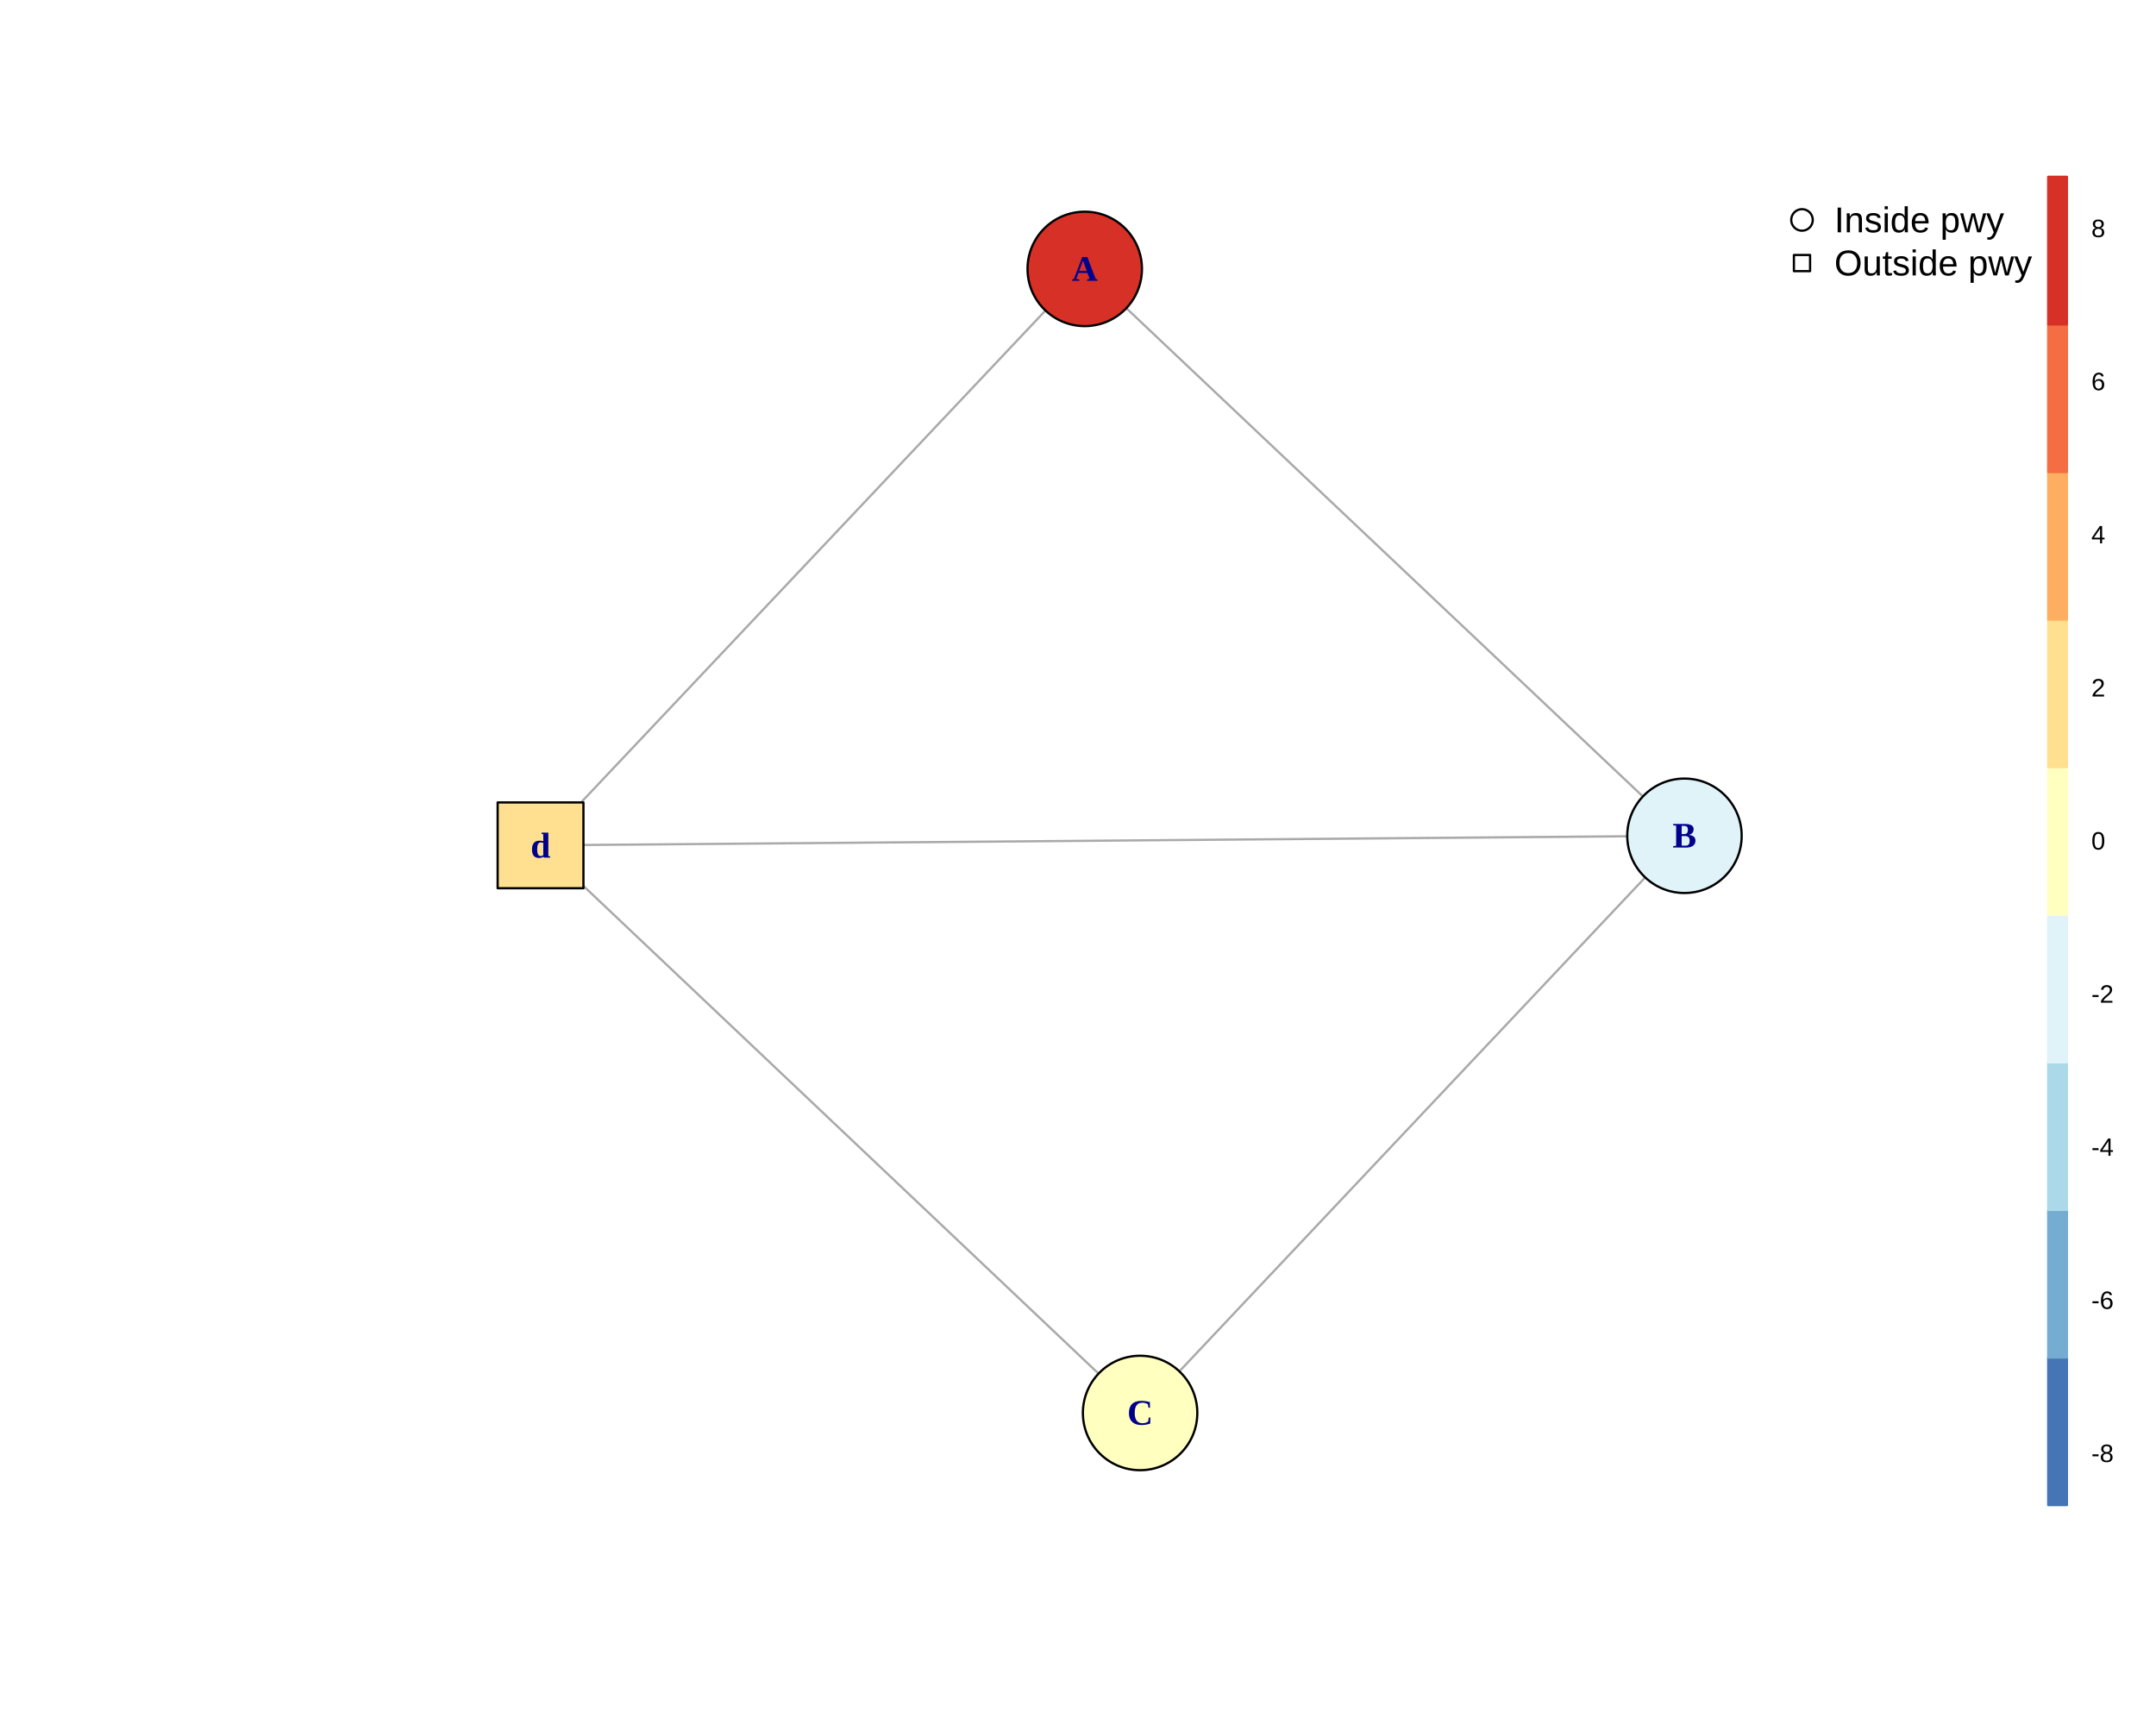
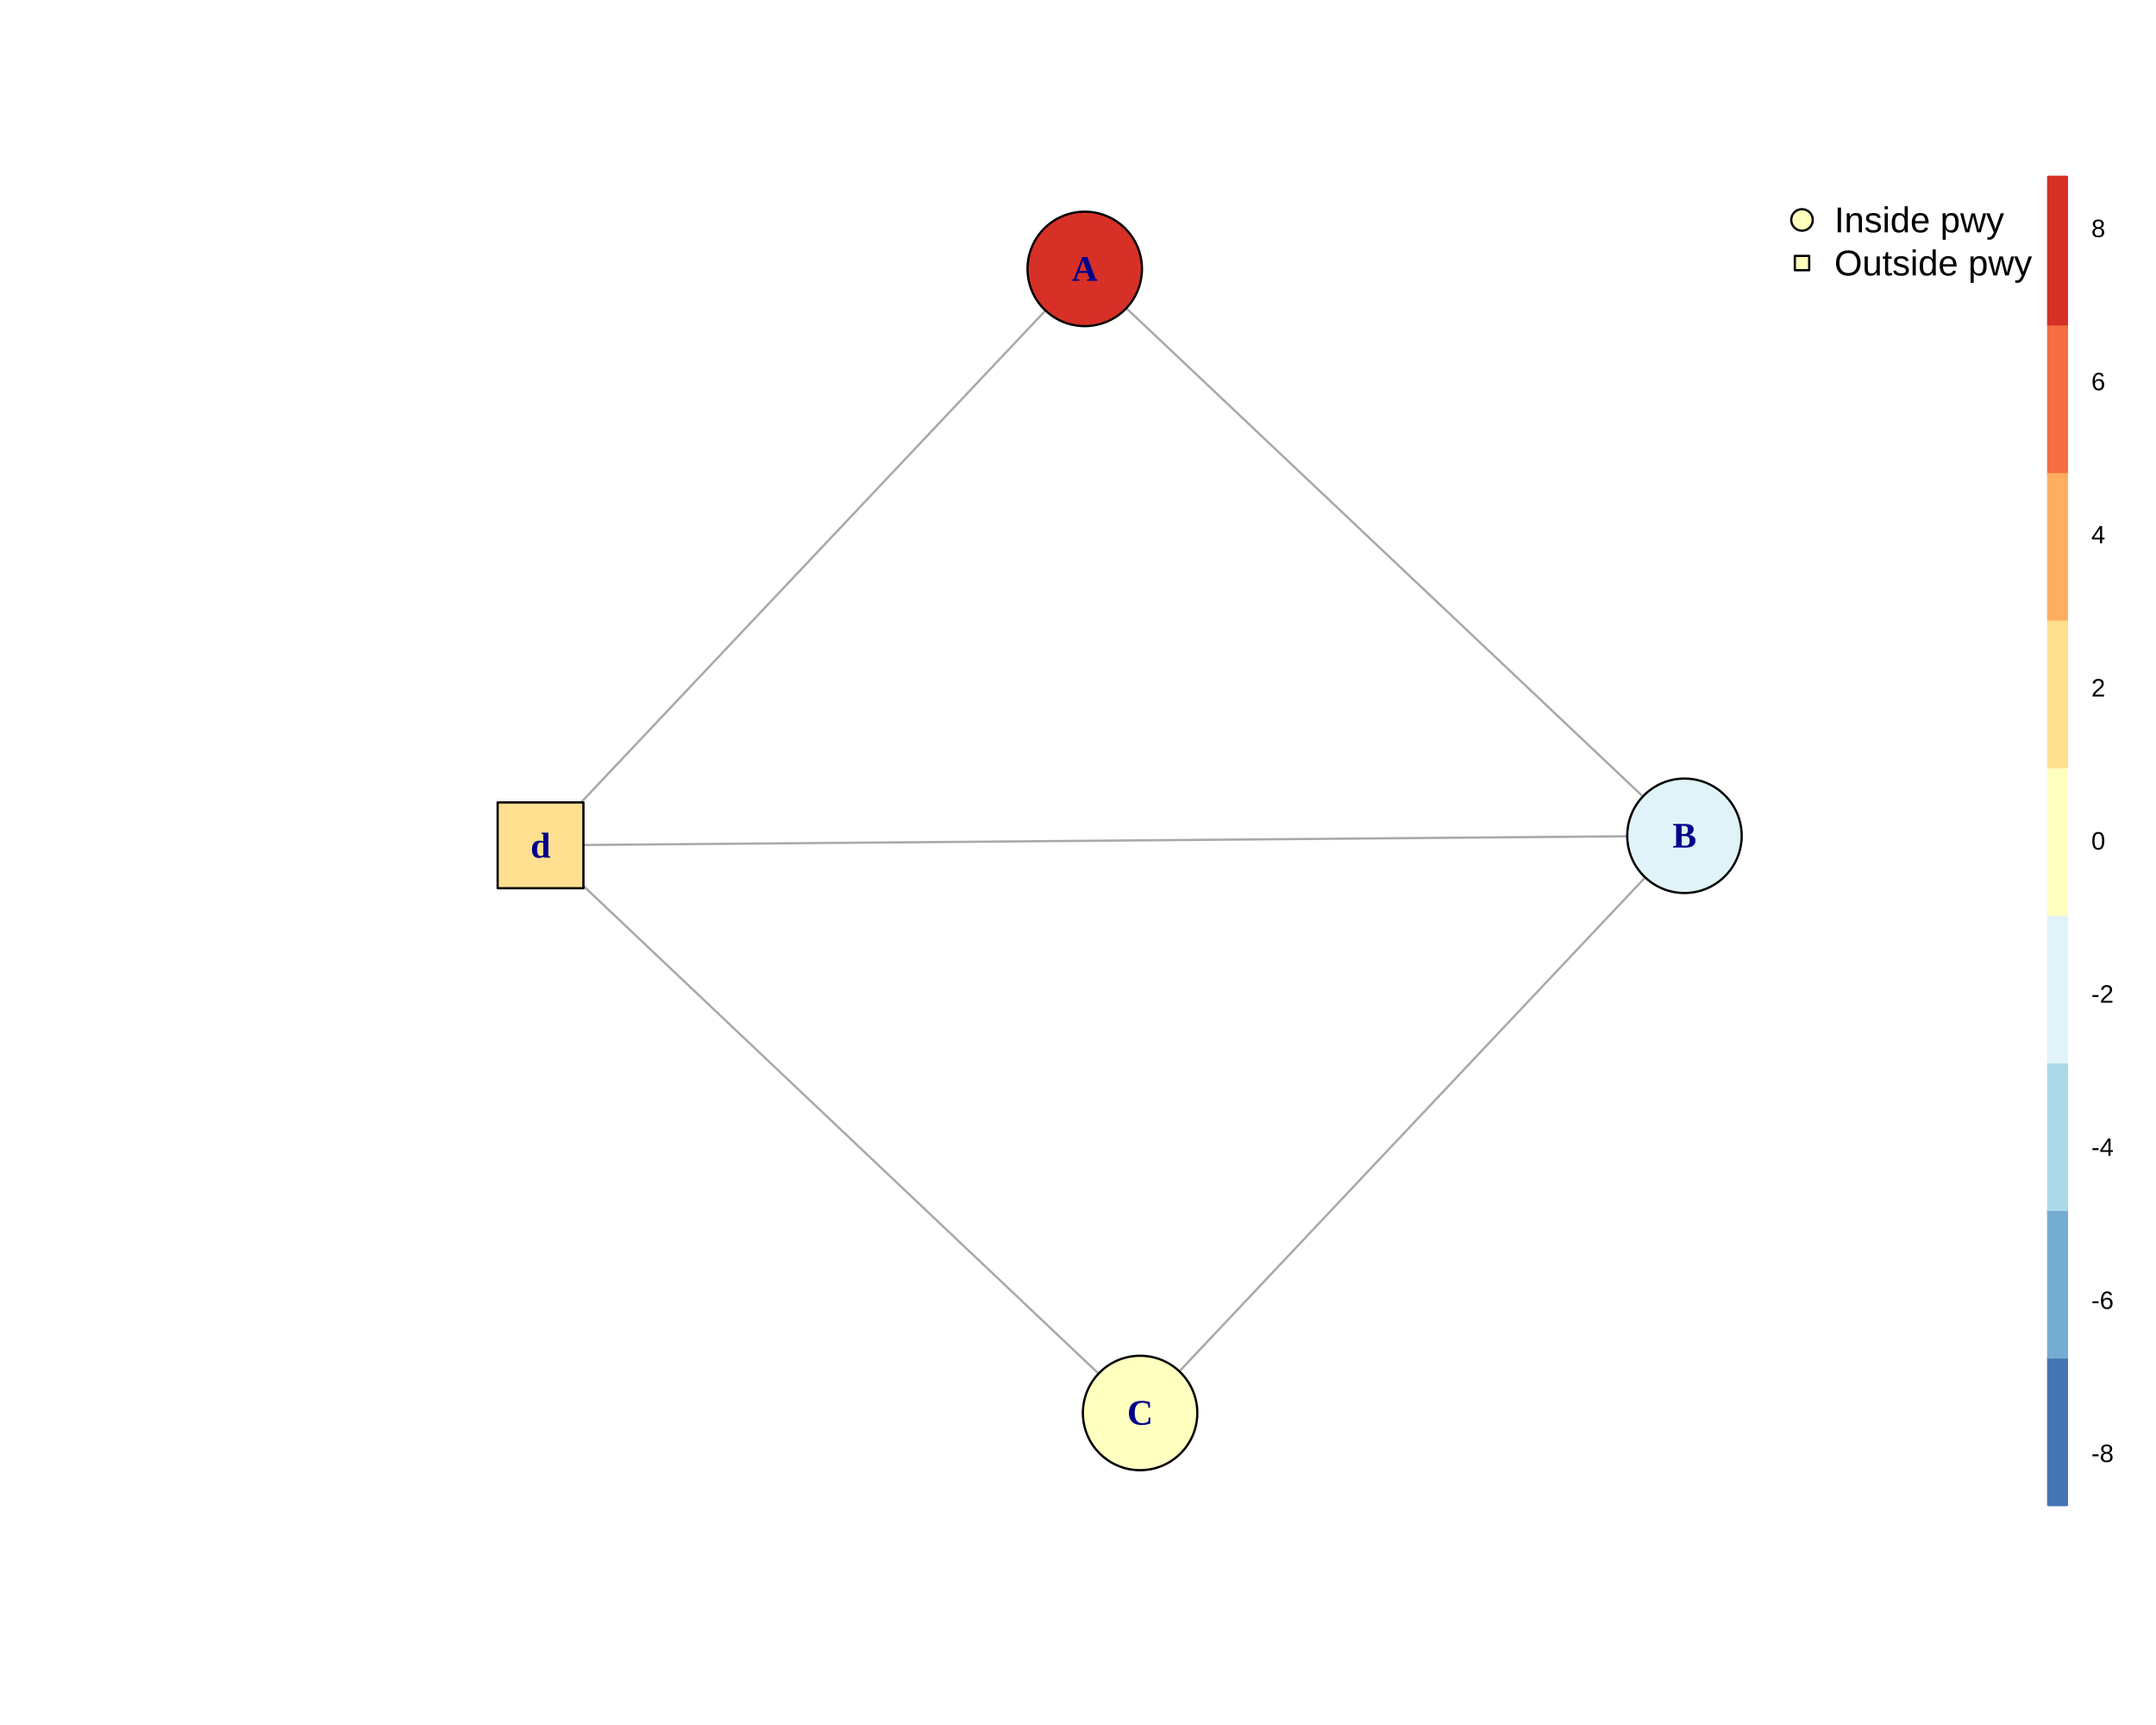
<svg xmlns="http://www.w3.org/2000/svg" viewBox="0 0 720.00 576.00">
  <defs>
    <style type="text/css">
    line, polyline, polygon, path, rect, circle {
      fill: none;
      stroke: #000000;
      stroke-linecap: round;
      stroke-linejoin: round;
      stroke-miterlimit: 10.00;
    }
  </style>
  </defs>
  <rect width="100%" height="100%" style="stroke: none; fill: #FFFFFF;" />
  <defs>
    <clipPath id="cpNTkuMDR8Njg0LjAwfDUwMi41Nnw1OS4wNA==">
      <rect x="59.04" y="59.04" width="624.96" height="443.52" />
    </clipPath>
  </defs>
  <line x1="372.67" y1="99.63" x2="552.12" y2="269.24" style="stroke-width: 0.75; stroke: #A9A9A9;" clip-path="url(#cpNTkuMDR8Njg0LjAwfDUwMi41Nnw1OS4wNA==)" />
  <line x1="352.42" y1="100.21" x2="194.04" y2="267.95" style="stroke-width: 0.75; stroke: #A9A9A9;" clip-path="url(#cpNTkuMDR8Njg0LjAwfDUwMi41Nnw1OS4wNA==)" />
  <line x1="548.20" y1="279.20" x2="194.84" y2="282.15" style="stroke-width: 0.75; stroke: #A9A9A9;" clip-path="url(#cpNTkuMDR8Njg0LjAwfDUwMi41Nnw1OS4wNA==)" />
  <line x1="552.70" y1="289.50" x2="390.57" y2="461.39" style="stroke-width: 0.75; stroke: #A9A9A9;" clip-path="url(#cpNTkuMDR8Njg0LjAwfDUwMi41Nnw1OS4wNA==)" />
  <line x1="194.84" y1="295.83" x2="370.34" y2="461.96" style="stroke-width: 0.75; stroke: #A9A9A9;" clip-path="url(#cpNTkuMDR8Njg0LjAwfDUwMi41Nnw1OS4wNA==)" />
  <circle cx="362.25" cy="89.79" r="14.33pt" style="stroke-width: 0.75; fill: #D73027;" clip-path="url(#cpNTkuMDR8Njg0LjAwfDUwMi41Nnw1OS4wNA==)" />
  <circle cx="562.53" cy="279.08" r="14.33pt" style="stroke-width: 0.75; fill: #E0F3F8;" clip-path="url(#cpNTkuMDR8Njg0LjAwfDUwMi41Nnw1OS4wNA==)" />
  <rect x="166.19" y="267.95" width="28.65" height="28.65" style="stroke-width: 0.75; fill: #FEE090;" clip-path="url(#cpNTkuMDR8Njg0LjAwfDUwMi41Nnw1OS4wNA==)" />
  <circle cx="380.74" cy="471.81" r="14.33pt" style="stroke-width: 0.75; fill: #FFFFBF;" clip-path="url(#cpNTkuMDR8Njg0LjAwfDUwMi41Nnw1OS4wNA==)" />
  <defs>
    <clipPath id="cpMC4wMHw3MjAuMDB8NTc2LjAwfDAuMDA=">
      <rect x="0.00" y="0.00" width="720.00" height="576.00" />
    </clipPath>
  </defs>
  <g clip-path="url(#cpMC4wMHw3MjAuMDB8NTc2LjAwfDAuMDA=)">
    <text x="357.92" y="93.75" style="font-size: 12.00px; font-weight: bold; fill: #00008B; font-family: Liberation Serif;" textLength="8.67px" lengthAdjust="spacingAndGlyphs">A</text>
  </g>
  <g clip-path="url(#cpMC4wMHw3MjAuMDB8NTc2LjAwfDAuMDA=)">
    <text x="558.53" y="282.99" style="font-size: 12.00px; font-weight: bold; fill: #00008B; font-family: Liberation Serif;" textLength="8.00px" lengthAdjust="spacingAndGlyphs">B</text>
  </g>
  <g clip-path="url(#cpMC4wMHw3MjAuMDB8NTc2LjAwfDAuMDA=)">
    <text x="177.18" y="286.37" style="font-size: 12.00px; font-weight: bold; fill: #00008B; font-family: Liberation Serif;" textLength="6.67px" lengthAdjust="spacingAndGlyphs">d</text>
  </g>
  <g clip-path="url(#cpMC4wMHw3MjAuMDB8NTc2LjAwfDAuMDA=)">
    <text x="376.41" y="475.72" style="font-size: 12.00px; font-weight: bold; fill: #00008B; font-family: Liberation Serif;" textLength="8.67px" lengthAdjust="spacingAndGlyphs">C</text>
  </g>
  <polygon points="684.00,502.56 684.00,453.28 690.25,453.28 690.25,502.56 " style="stroke-width: 0.75; stroke: #4575B4; fill: #4575B4;" clip-path="url(#cpMC4wMHw3MjAuMDB8NTc2LjAwfDAuMDA=)" />
  <polygon points="684.00,453.28 684.00,404.00 690.25,404.00 690.25,453.28 " style="stroke-width: 0.75; stroke: #74ADD1; fill: #74ADD1;" clip-path="url(#cpMC4wMHw3MjAuMDB8NTc2LjAwfDAuMDA=)" />
  <polygon points="684.00,404.00 684.00,354.72 690.25,354.72 690.25,404.00 " style="stroke-width: 0.75; stroke: #ABD9E9; fill: #ABD9E9;" clip-path="url(#cpMC4wMHw3MjAuMDB8NTc2LjAwfDAuMDA=)" />
  <polygon points="684.00,354.72 684.00,305.44 690.25,305.44 690.25,354.72 " style="stroke-width: 0.75; stroke: #E0F3F8; fill: #E0F3F8;" clip-path="url(#cpMC4wMHw3MjAuMDB8NTc2LjAwfDAuMDA=)" />
  <polygon points="684.00,305.44 684.00,256.16 690.25,256.16 690.25,305.44 " style="stroke-width: 0.75; stroke: #FFFFBF; fill: #FFFFBF;" clip-path="url(#cpMC4wMHw3MjAuMDB8NTc2LjAwfDAuMDA=)" />
  <polygon points="684.00,256.16 684.00,206.88 690.25,206.88 690.25,256.16 " style="stroke-width: 0.75; stroke: #FEE090; fill: #FEE090;" clip-path="url(#cpMC4wMHw3MjAuMDB8NTc2LjAwfDAuMDA=)" />
  <polygon points="684.00,206.88 684.00,157.60 690.25,157.60 690.25,206.88 " style="stroke-width: 0.75; stroke: #FDAE61; fill: #FDAE61;" clip-path="url(#cpMC4wMHw3MjAuMDB8NTc2LjAwfDAuMDA=)" />
  <polygon points="684.00,157.60 684.00,108.32 690.25,108.32 690.25,157.60 " style="stroke-width: 0.75; stroke: #F46D43; fill: #F46D43;" clip-path="url(#cpMC4wMHw3MjAuMDB8NTc2LjAwfDAuMDA=)" />
  <polygon points="684.00,108.32 684.00,59.04 690.25,59.04 690.25,108.32 " style="stroke-width: 0.75; stroke: #D73027; fill: #D73027;" clip-path="url(#cpMC4wMHw3MjAuMDB8NTc2LjAwfDAuMDA=)" />
  <g clip-path="url(#cpMC4wMHw3MjAuMDB8NTc2LjAwfDAuMDA=)">
    <text x="698.40" y="488.19" style="font-size: 8.40px; font-family: Liberation Sans;" textLength="7.47px" lengthAdjust="spacingAndGlyphs">-8</text>
  </g>
  <g clip-path="url(#cpMC4wMHw3MjAuMDB8NTc2LjAwfDAuMDA=)">
    <text x="698.40" y="437.07" style="font-size: 8.40px; font-family: Liberation Sans;" textLength="7.47px" lengthAdjust="spacingAndGlyphs">-6</text>
  </g>
  <g clip-path="url(#cpMC4wMHw3MjAuMDB8NTc2LjAwfDAuMDA=)">
    <text x="698.40" y="385.94" style="font-size: 8.40px; font-family: Liberation Sans;" textLength="7.47px" lengthAdjust="spacingAndGlyphs">-4</text>
  </g>
  <g clip-path="url(#cpMC4wMHw3MjAuMDB8NTc2LjAwfDAuMDA=)">
    <text x="698.40" y="334.81" style="font-size: 8.40px; font-family: Liberation Sans;" textLength="7.47px" lengthAdjust="spacingAndGlyphs">-2</text>
  </g>
  <g clip-path="url(#cpMC4wMHw3MjAuMDB8NTc2LjAwfDAuMDA=)">
    <text x="698.40" y="283.68" style="font-size: 8.40px; font-family: Liberation Sans;" textLength="4.67px" lengthAdjust="spacingAndGlyphs">0</text>
  </g>
  <g clip-path="url(#cpMC4wMHw3MjAuMDB8NTc2LjAwfDAuMDA=)">
    <text x="698.40" y="232.56" style="font-size: 8.40px; font-family: Liberation Sans;" textLength="4.67px" lengthAdjust="spacingAndGlyphs">2</text>
  </g>
  <g clip-path="url(#cpMC4wMHw3MjAuMDB8NTc2LjAwfDAuMDA=)">
    <text x="698.40" y="181.43" style="font-size: 8.40px; font-family: Liberation Sans;" textLength="4.67px" lengthAdjust="spacingAndGlyphs">4</text>
  </g>
  <g clip-path="url(#cpMC4wMHw3MjAuMDB8NTc2LjAwfDAuMDA=)">
    <text x="698.40" y="130.30" style="font-size: 8.40px; font-family: Liberation Sans;" textLength="4.67px" lengthAdjust="spacingAndGlyphs">6</text>
  </g>
  <g clip-path="url(#cpMC4wMHw3MjAuMDB8NTc2LjAwfDAuMDA=)">
    <text x="698.40" y="79.17" style="font-size: 8.40px; font-family: Liberation Sans;" textLength="4.67px" lengthAdjust="spacingAndGlyphs">8</text>
  </g>
-   <circle cx="601.78" cy="73.44" r="2.70pt" style="stroke-width: 0.75;" clip-path="url(#cpMC4wMHw3MjAuMDB8NTc2LjAwfDAuMDA=)" />
-   <rect x="599.08" y="85.14" width="5.40" height="5.40" style="stroke-width: 0.75;" clip-path="url(#cpMC4wMHw3MjAuMDB8NTc2LjAwfDAuMDA=)" />
+   <circle cx="601.78" cy="73.44" r="2.70pt" style="stroke-width: 0.75; fill: #FFFFBF;" clip-path="url(#cpMC4wMHw3MjAuMDB8NTc2LjAwfDAuMDA=)" />
+   <rect x="599.39" y="85.45" width="4.79" height="4.79" style="stroke-width: 0.75; fill: #FFFFBF;" clip-path="url(#cpMC4wMHw3MjAuMDB8NTc2LjAwfDAuMDA=)" />
  <g clip-path="url(#cpMC4wMHw3MjAuMDB8NTc2LjAwfDAuMDA=)">
    <text x="612.58" y="77.57" style="font-size: 12.00px; font-family: Liberation Sans;" textLength="56.69px" lengthAdjust="spacingAndGlyphs">Inside pwy</text>
  </g>
  <g clip-path="url(#cpMC4wMHw3MjAuMDB8NTc2LjAwfDAuMDA=)">
    <text x="612.58" y="91.97" style="font-size: 12.00px; font-family: Liberation Sans;" textLength="66.02px" lengthAdjust="spacingAndGlyphs">Outside pwy</text>
  </g>
</svg>
